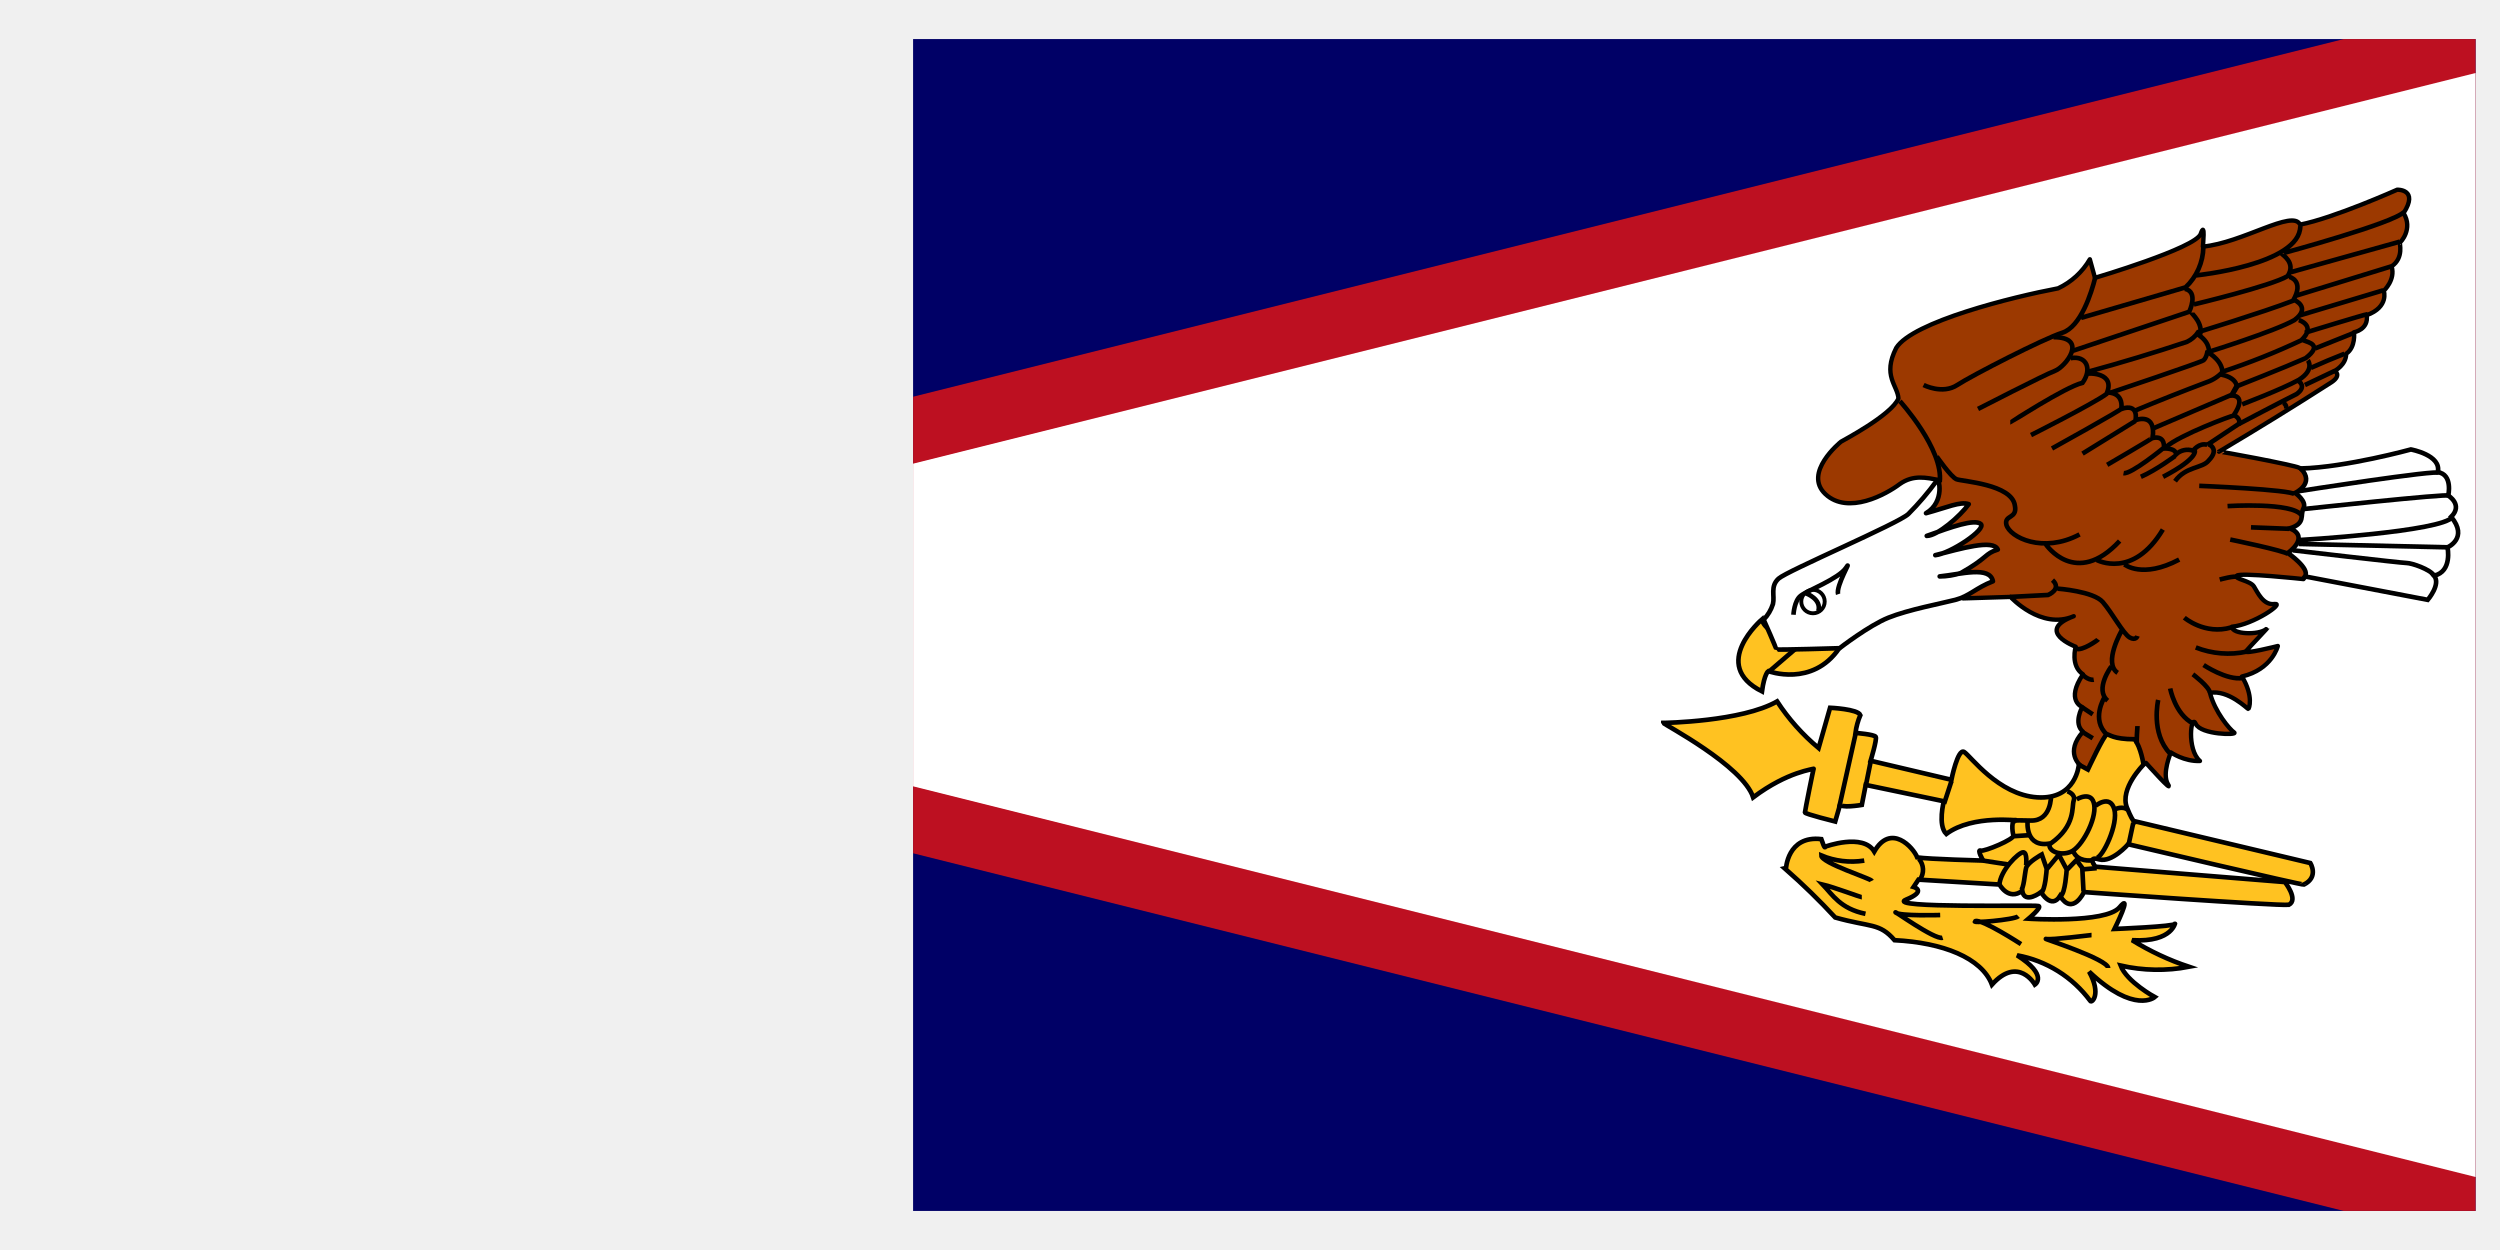
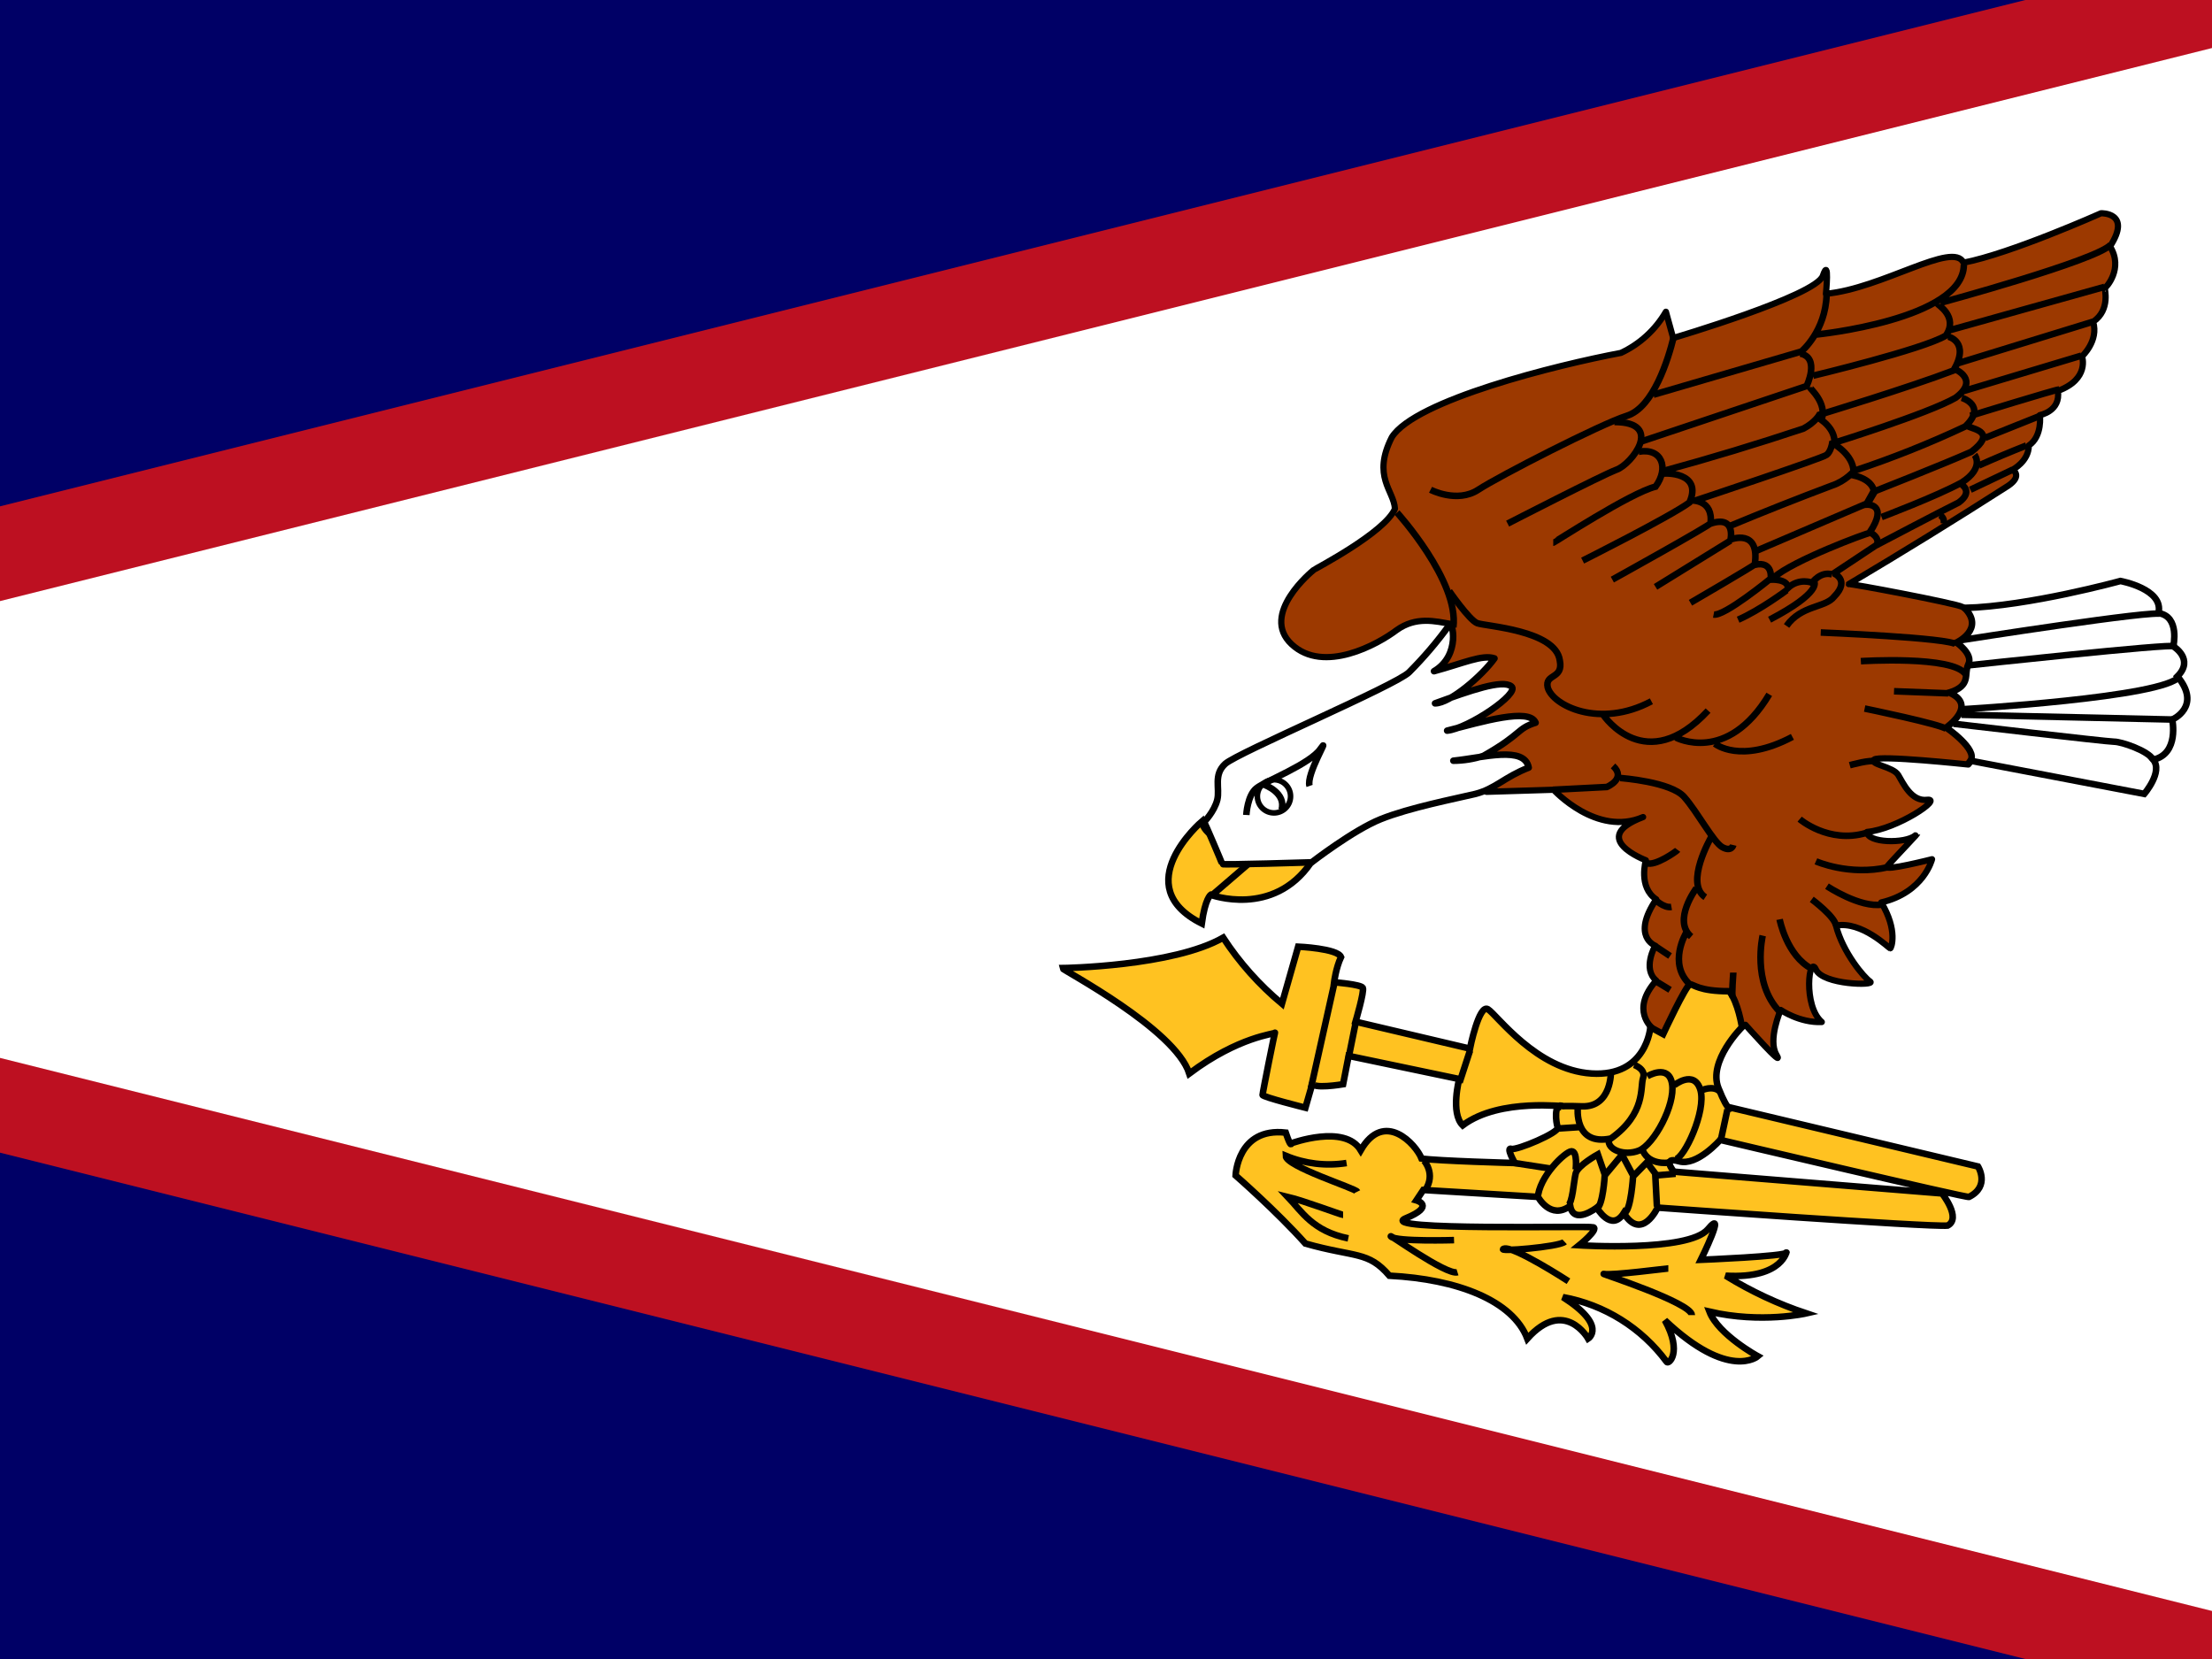
- <svg xmlns="http://www.w3.org/2000/svg" id="flag-icons-as" viewBox="0 0 1024 512">
+ <svg xmlns="http://www.w3.org/2000/svg" id="flag-icons-as" viewBox="0 0 640 480">
  <defs>
-     <clipPath id="clip-path" transform="translate(374 16)">
-       <rect width="640" height="480" fill="none" />
+     <clipPath id="as-a">
+       <path fill-opacity=".7" d="M0 0h640v480H0z" />
    </clipPath>
  </defs>
-   <g clip-path="url(#clip-path)">
-     <path d="M-374-16H650V496H-374Z" transform="translate(374 16)" fill="#006" />
-     <path d="M-374,240,650,496V-16Z" transform="translate(374 16)" fill="#bd1021" fill-rule="evenodd" />
-     <path d="M650,11.4V468.6L-264.3,240Z" transform="translate(374 16)" fill="#fff" fill-rule="evenodd" />
-     <path d="M478,297.4s-6.4-5.2,1.2-13.7c-4.1-3.4-.3-10.1-.3-10.1s-7-2.6.3-13.4c-5.3-3.5-3-11.3-3-11.3s-17-6.4-.8-12.5c-13.4,5.8-25.9-7.9-25.9-7.9l-19.4.6c-3.3-16.2-29-2.1-10-48.5-4.9-.9-10.4-2.3-16,1.7-5.4,4.1-21.1,12.8-30.4,4.1s6-21.2,6.4-21.5,20.6-10.8,23.5-17.7c-.3-5.3-6.7-9.3-.9-20.7,6.7-10.7,47.7-20.9,66.3-24.4a29.52,29.52,0,0,0,13-11.9l2.1,7.6s41.3-12.2,43.3-18,.9,5.2.9,5.2c16.2-1.5,36.9-15.4,39.8-9,13.6-2.6,39.8-14.3,39.8-14.3s9-.3,2.6,9.6c4,6.4-1.2,12-1.5,12s1.8,6.3-3.4,9.8c1.7,5.5-3.2,10-3.2,10s2.3,6.6-7,10c.9,5.9-5.2,7-5.2,7s.8,6.1-3.2,8.8c0,4.6-4.7,7-4.7,7s3,1.7-1.2,4.6q-22.85,14.66-46.2,28.5c0-.3,30.8,5.5,32.9,6.6s25.3,16.6,25.3,16.6l-23.6,29s-26.1-2.8-27.3-1.4,5.5,2,7,4.4,3.8,7.8,8.4,7.2-8.7,8.5-17.4,9.3c0,3.2,11,3.5,14,1,2.8-2.7-7,7.5-8.2,9s13-2.1,13-2.1-2.3,9.6-14.7,12.5c4.9,8.1,2.9,13.3,2.6,13.3s-8.2-8-15.7-6.6c2,7.8,8.1,15,9.9,16.2s-13.7,1-15.7-3.5-3.8,10.5,1.7,15.2c-6.4.3-11.9-3.5-11.9-3.5s-3.8,8.7-1.2,13-9-8.7-9-8.7l-22,9.3-5-8.4Z" transform="translate(374 16)" fill="#9c3900" stroke="#000" stroke-linejoin="round" stroke-width="1.8" fill-rule="evenodd" />
-     <path d="M307.3,280.1c.5,0,32.1-.5,46.6-8.8a86.43,86.43,0,0,0,17,19.1l4.7-16.5s11.4.5,12.4,3a28.13,28.13,0,0,0-2,7.3s7.7.6,8.3,1.6-2.1,9.8-2.1,9.8l33.1,7.8s2.6-13,5.2-11.4,14,17.6,30,18.6,17-13.4,17-13.4l3.7,2s6.7-14.4,7.8-14.4,2.5,2,11.3,2c2.6,3.1,3.7,10.4,3.7,10.4s-9.9,9.8-6.8,17.6,3.7,5.7,3.7,5.7l71.4,17s3.6,5.7-2.6,8.8c0,.5-72-16.5-72-16.5s-6.7,7.7-11.9,6.2-1.5,3-1.5,3l77.6,6.3s5.7,7.2,1.6,9.3c-5.2.5-83.9-5.2-83.9-5.2s-4.6,9.9-9.8,1.6c-3.6,5.7-7.8-1.6-7.8-1.6s-6.7,5.2-7.7-.5c-5.7,4.2-9.3-2.6-9.3-2.6l-33.2-2-2,3s5.7,1.6-3.1,5.2,52.8,2.1,54.3,2.6-4.1,5.2-4.1,5.2,31.5,2,37.2-4.6c5.7-6.8-2,8.8-2,8.8s24.8-1,24.8-2.1-.5,7.7-17.6,6.7A111.92,111.92,0,0,0,522.6,380a68.57,68.57,0,0,1-28-.5c2.6,6.7,14,12.9,14,12.9s-8.3,7.2-26.9-10.4c5.2,9.4,1,13,.5,12a48,48,0,0,0-30-18.7c13,8.3,7.3,12,7.3,12s-6.8-12-17.6,0c-4.2-11-20.2-17.2-39.9-18.2-6.2-7.2-9.8-5.2-24.3-9.3a274.11,274.11,0,0,0-20.2-19.7s.5-14,14.5-12.4c1.6,4.7,1.6,3.1,1.6,3.1s15.5-5.7,20.1,2c6.8-11.8,16-1.7,17.6,2.4,4.5.7,27,1.3,27,1.3s-2.7-4.7-1-4.1c1.5.5,13.9-4.7,13.4-6.2s-1-6.8,1-6.3-17.6-2.5-28.5,5.7c-3.6-3.6-1-13.4-1-13.4l-32-6.7-1.6,8.2s-9.4,1.6-8.8-.5l-2.1,7.3s-12.4-3.1-12.4-3.7,3.6-18.6,3.6-18c0,.4-10.4,1-24.8,11.8-4.2-13-36.8-30-36.8-30.5Z" transform="translate(374 16)" fill="#ffc221" stroke="#000" stroke-width="1.9" fill-rule="evenodd" />
-     <path d="M386,284.8l-6.7,30m12.9-18.7-2,9.9m35.1-2-3,9.2M482.7,367c-.5,0-16.5,2.1-18.6,1.6s25.4,8.3,25.4,11.9m-35.7-9.8s-16-10.4-18.7-9.4c-2.5,1,16-.5,17.6-2m-32-.5s-16.6.5-18.2-1,16,11.3,19.2,10.3m-33.1-16.6c-.5,0-11.4-4.1-16-5.2,4,4.2,7.2,9.9,17.5,12m2.6-13.5c-.5-1-20.7-7.3-20.7-10.4a32.61,32.61,0,0,0,17.6,2.1M499.8,321l-2,9.3" transform="translate(374 16)" fill="none" stroke="#000" stroke-width="1.9" />
-     <path d="M347.7,237.7s-21.7,18.6,0,29.5c1-7.3,2.6-8.3,2.6-8.3s18,6.7,29-9.3c-4.7-6.8-13-4.2-13-4.2s-17,0-18.6-7.7Z" transform="translate(374 16)" fill="#ffc221" stroke="#000" stroke-width="1.9" fill-rule="evenodd" />
-     <path d="M365.8,246l-15,12.9M412,335.8a6.94,6.94,0,0,1,.4,8.5m72.4-4.7-5.7.5m-40.9-3.6,10.4,1.6m17.5-28.2s.3,10.5-8.4,10.2-5.9.3-5.9.3" transform="translate(374 16)" fill="none" stroke="#000" stroke-width="1.9" />
-     <path d="M472.8,308.1s3.5,1.2,2.6,3.8.9,10.2-9.3,17.5c-10.8,2.3-9.6-9-9.6-9" transform="translate(374 16)" fill="none" stroke="#000" stroke-width="1.9" />
-     <path d="M476.6,311.4s6.3-3.8,7.2,2.3-5.2,17.4-9.6,19.2-9.3-.3-8.7-3.2M484.4,314s5.8-4.7,7.6,1.4-4.7,19.8-7.3,20m7.8-20s3-1.4,5,.3m-14.3,20.6c-1.1.3-6,.6-7.8-3.2m-18.3-7-6.1.4m28.4,22.6-.5-9.6-2.4-3.2-4,4.1s-.6,9.6-2.4,10.5m2.4-10.8-3.2-6-5,6s-.5,8.7-2.3,9.6m2.3-9.9-2-5.8s-5.8,3.2-6.4,5.5-.9,8.7-2.3,9.3m2.3-10.4s.6-5.3-1.2-5.3-9.5,7.3-9.8,13.7" transform="translate(374 16)" fill="none" stroke="#000" stroke-width="1.9" />
-     <path d="M348.4,237.8a16.24,16.24,0,0,0,3.8-6.4c.8-3.4-1.2-7.2,2.3-10.4s49.4-22.7,53.2-26.5a115.7,115.7,0,0,0,11.6-13.6c.9-1.8,3.5,8.7-4.4,13.3,8.5-2.3,14-4.9,17.5-3.7-3.5,4.9-12.8,13-17.2,13,10.2-3.7,19.5-7,22.1-4.9s-12.5,12.2-18.6,12.8c10.2-2.6,23.8-6.7,25.6-2.3-5.5,1.7-3.8,3.2-15.1,9.6a28.54,28.54,0,0,1-8.7,1.4c8.7-.9,20.6-4.4,21.8,2-7,2.7-9.6,6.1-15.4,7.6s-19.2,4-27.4,7.3c-8,3.2-20,12.5-20,12.5s-25.9.8-25.9.5-5-11.9-5.2-12.2Z" transform="translate(374 16)" fill="#fff" stroke="#000" stroke-linejoin="round" stroke-width="1.9" fill-rule="evenodd" />
-     <path d="M360.6,235.8s.3-5.8,3-7.8c2.5-2,15.6-7,18.5-11.4s-4.3,7.6-3.2,10.8m-13-.3s6.3,2.3,4.9,7.2" transform="translate(374 16)" fill="none" stroke="#000" stroke-width="1.9" />
-     <path d="M373.4,230.4a4.8,4.8,0,1,1-4.8-4.8,4.8,4.8,0,0,1,4.8,4.8Z" transform="translate(374 16)" fill="none" stroke="#000" stroke-width="1.6" />
-     <path d="M570.1,220.1l50.3,9.6s5.5-6.4,2.6-9.9c7.6-1.7,5.5-11.6,5.5-11.6s8.7-3.8,1.5-12.5c5-5-1.2-8.7-1.2-8.7s2-8.7-4.3-9.6c1.7-7-11-9.3-11-9.3s-26.5,7.3-45.1,7.8c6,6.1-2.3,10-2.3,10s4.9,3.4,3.4,6.3,1,6.1-5.5,8.2c8.4,3.7-.9,10.1-.9,10.1s9.3,6.4,7,9.6Z" transform="translate(374 16)" fill="#fff" stroke="#000" stroke-width="1.9" fill-rule="evenodd" />
-     <path d="M565.2,209.4s44.4,5.2,46.5,5.2,9.8,2.6,11.3,5.2m-55.5-13,61.9,1.4m-61.6-3s58.7-3.4,62.8-9.5m-61-3.2s59-6.4,59.5-5.5m-61.6-1.8s57.2-9,57.8-7.5M404.2,148.3s18,19.8,16.3,33.2" transform="translate(374 16)" fill="none" stroke="#000" stroke-width="1.9" />
-     <path d="M419.3,171s5.8,8.4,8.1,9.3,22.7,2,23.9,10.8c1.1,5.5-4.4,3.7-3.5,7.8,1.4,5.2,15,12,30,4M464,207s12.2,18,30.2-1.4m-9.3,7.8s14.8,7.9,27-12.5m-15.7,14.3s7.3,6,22.4-2m20.9-8.2s22.4,4.6,23.8,6M548,200l15.7.6m-25.3-9.3s26.8-1.7,30.3,3.8M526.8,183s37.5,1.5,39.2,3.5m-30.8,34.9s6.4-1.8,7.3-1M520.7,237s8.4,7.2,19.2,4m-14.5,8.2a36.15,36.15,0,0,0,20.9,1.7m-17.7,5.5s9.6,6.4,16,5.3m-20.4-1.5s6.7,5,7,7.6M514.9,266s2,10.5,9.3,14.3M510,270.7s-3.2,13.6,4.9,22m-13.4-11.3c0,.3-.5,6.4-.2,7m-52-59.9,15.6-.8s5.8-2.4,1.8-6.1m2,3.5c.3,0,14.8,1.1,18.6,5.5s8.4,13,11,14.5,3.2-.6,3.2-.6m-6.4-2.3s-7.8,13.4-1.7,17.4m-2.6-2.6s-7,9.3-1.5,14m-1.4-1.2s-5.5,9,1.1,15.1m-3.6-39c-.3.4-6.7,4.9-9,3.8m2.3,10.4s2.6,2.7,4.9,2.3M479,273.8l4.2,2.8m-3.6,7.6,3.6,2.2M413.9,141.7s7.7,4,13.8,0,35.4-19,43-21.4,12-16.5,13.5-22.6m-5.8,16.5,42.8-12.5a23.28,23.28,0,0,0,7.3-16.5m-3,11.6s42.7-4.3,42.7-20.2m-6.7,11s45-12.2,49.2-16.8" transform="translate(374 16)" fill="none" stroke="#000" stroke-width="1.9" />
-     <path d="M436.2,151.5s27.2-14,31.5-15.6,14-13.8-.6-13.8" transform="translate(374 16)" fill="none" stroke="#000" stroke-width="1.9" />
-     <path d="M449.4,157c.3,0,22.3-14.4,29.6-16.2,4-5.5,1.8-11.3-4.9-10.1" transform="translate(374 16)" fill="none" stroke="#000" stroke-width="1.9" />
-     <path d="M480.9,137.1c.6-.3,11.9-.6,7.9,8.3-5.8,4.2-30.9,16.8-30.9,16.8M475,127.7l47.7-16s4-8.2-1.8-9.4m39.7-14.4c0,.3,6.1,3.7,2.4,9.2-6.7,4-38.4,11.6-38.4,11.6M608.9,83l-45,12.6m41.6-2.5-39,12m35.7-2.2-34.6,10.4m28.1-.6c-.9,0-25.6,7.6-25.6,7.6m20.2,0-16,6.4m12,2.2q-7,2.74-13.8,5.8m9.8,1.2-12.2,5.8m-8.9,7.3a2.2,2.2,0,0,1,1.2,2.5m-32,14.3s5.1,1.9.3,6.8c-2.5,3.3-9.5,2.4-13.8,8.5m46.8-83.7s6.4,1.5,1.5,9.8c-12.8,4.9-38.8,12.8-38.8,12.8a11.43,11.43,0,0,1-4.6,4q-20,6.66-40.3,12.2m84.3-29.3s7,3,0,8.2c-8,4.6-35.7,13.2-35.7,13.2s-.4,2.4-1.6,3.3-37.9,13.2-37.9,13.2" transform="translate(374 16)" fill="none" stroke="#000" stroke-width="1.9" />
-     <path d="M567.6,115.1s7.4,2.2,1,8.3a289.17,289.17,0,0,1-32.1,12.8,15.57,15.57,0,0,1-6.5,4.3q-14.75,5.55-29.3,11.6m68.8-28.7c2.1.9,8,1.8.9,7.3-8.3,3.7-28.4,11.6-28.4,11.6l-1.9,3.4-32,13.7m63.2-27.8s3,3.7-3.7,8c-7.3,4-23.2,10-23.2,10m23.2-9.4s3.4,2.1-.9,5.2c-4.9,2.4-24.1,12.5-24.1,12.5l-12.5,8.3" transform="translate(374 16)" fill="none" stroke="#000" stroke-width="1.9" />
-     <path d="M523.6,112c0,.4,5.2,4.6,3.4,9.5,4.6,3.4,3.7,7,3.7,7s6.4,3.7,5.5,9c6.4,1.5,6,5.1,6,5.1l-2,3.4s6.3-.3.8,8c3.4,1.8,1.9,3.9,1.9,3.9m-1.9-3.7c-.9,0-22.3,8-27.8,12.9" transform="translate(374 16)" fill="none" stroke="#000" stroke-width="1.9" />
-     <path d="M489.4,144.8s6.4-.3,5.5,6.7c7.4-2.5,5.8,4.6,5.8,4.6s8.6-3.4,7,7.3c5.6-1.2,4.6,4.3,4.6,4.3s5-.3,5,2.4a7,7,0,0,1,7-1.5s2.4-3.4,5.8-2.4m-34.9-15c0,.6-28.7,16.5-28.7,16.5m34.2-11.3L479,169.8m29-6.7c0,.3-18.9,11.3-18.9,11.3m23.2-7s-13.4,11-16.5,10.4m21.1-7s-7.6,5.7-14,8.5m22-11s2.4,3-12.9,11" transform="translate(374 16)" fill="none" stroke="#000" stroke-width="1.9" />
+   <g clip-path="url(#as-a)">
+     <path fill="#006" d="M-374-16H650v512H-374z" />
+     <path fill="#bd1021" fill-rule="evenodd" d="M-374 240 650 496V-16L-374 240z" />
+     <path fill="#fff" fill-rule="evenodd" d="M650 11.4v457.2L-264.3 240 650 11.4z" />
+     <g stroke="#000">
+       <path fill="#9c3900" fill-rule="evenodd" stroke-linejoin="round" stroke-width="1.8" d="M478 297.4s-6.4-5.2 1.2-13.7c-4.1-3.4-.3-10.1-.3-10.1s-7-2.6.3-13.4c-5.3-3.5-3-11.3-3-11.3s-17-6.4-.8-12.5c-13.4 5.8-25.9-7.9-25.9-7.9l-19.4.6c-3.3-16.2-29-2.1-10-48.5-4.9-.9-10.4-2.3-16 1.7-5.4 4.1-21.1 12.8-30.4 4.1s6-21.2 6.4-21.5c.3-.3 20.6-10.8 23.5-17.7-.3-5.3-6.7-9.3-.9-20.7 6.7-10.7 47.7-20.9 66.3-24.4a29.5 29.5 0 0 0 13-11.9l2.1 7.6s41.3-12.2 43.3-18 .9 5.2.9 5.2c16.2-1.5 36.9-15.4 39.8-9 13.6-2.6 39.8-14.3 39.8-14.3s9-.3 2.6 9.6c4 6.4-1.2 12-1.5 12-.2 0 1.8 6.3-3.4 9.8 1.7 5.5-3.2 10-3.2 10s2.3 6.6-7 10c.9 5.9-5.2 7-5.2 7s.8 6.1-3.2 8.8c0 4.6-4.7 7-4.7 7s3 1.7-1.2 4.6a1568 1568 0 0 1-46.2 28.5c0-.3 30.8 5.5 32.9 6.6s25.3 16.6 25.3 16.6l-23.6 29s-26.1-2.8-27.3-1.4 5.5 2 7 4.4c1.4 2.3 3.8 7.8 8.4 7.2 4.7-.5-8.7 8.5-17.4 9.3 0 3.2 11 3.5 14 1 2.8-2.7-7 7.5-8.2 9s13-2.1 13-2.1-2.3 9.6-14.7 12.5c4.9 8.1 2.9 13.3 2.6 13.3s-8.2-8-15.7-6.6c2 7.8 8.1 15 9.9 16.2 1.7 1.2-13.7 1-15.7-3.5s-3.8 10.5 1.7 15.2c-6.4.3-11.9-3.5-11.9-3.5s-3.8 8.7-1.2 13c2.6 4.4-9-8.7-9-8.7l-22 9.3-5-8.4z" />
+       <path fill="#ffc221" fill-rule="evenodd" stroke-width="1.9" d="M307.3 280.1c.5 0 32.1-.5 46.6-8.8a86.3 86.3 0 0 0 17 19.1l4.7-16.5s11.4.5 12.4 3c-1.5 3.2-2 7.3-2 7.3s7.7.6 8.3 1.6c.5 1-2.1 9.8-2.1 9.8l33.1 7.8s2.6-13 5.2-11.4c2.6 1.6 14 17.6 30 18.6s17-13.4 17-13.4l3.7 2s6.7-14.4 7.8-14.4 2.5 2 11.3 2c2.6 3.1 3.7 10.4 3.7 10.4s-9.9 9.8-6.8 17.6 3.7 5.7 3.7 5.7l71.4 17s3.6 5.7-2.6 8.8c0 .5-72-16.5-72-16.5s-6.7 7.7-11.9 6.2-1.5 3-1.5 3l77.6 6.3s5.7 7.2 1.6 9.3c-5.2.5-83.9-5.2-83.9-5.2s-4.6 9.9-9.8 1.6c-3.6 5.7-7.8-1.6-7.8-1.6s-6.7 5.2-7.7-.5c-5.7 4.2-9.3-2.6-9.3-2.6l-33.2-2-2 3s5.7 1.6-3.1 5.2c-8.8 3.7 52.8 2.1 54.3 2.6 1.6.6-4.1 5.2-4.1 5.2s31.5 2 37.2-4.6c5.7-6.8-2 8.8-2 8.8s24.8-1 24.8-2.1-.5 7.7-17.6 6.7a112 112 0 0 0 23.3 10.9s-13 3-28-.5c2.6 6.7 14 12.9 14 12.9s-8.3 7.2-26.9-10.4c5.2 9.4 1 13 .5 12a48 48 0 0 0-30-18.7c13 8.3 7.3 12 7.3 12s-6.8-12-17.6 0c-4.2-11-20.2-17.2-39.9-18.2-6.2-7.2-9.8-5.2-24.3-9.3-8.3-9.3-20.2-19.7-20.2-19.7s.5-14 14.5-12.4c1.6 4.7 1.6 3.1 1.6 3.1s15.5-5.7 20.1 2c6.8-11.8 16-1.7 17.6 2.4 4.5.7 27 1.3 27 1.3s-2.7-4.7-1-4.1c1.5.5 13.9-4.7 13.4-6.2-.6-1.6-1-6.8 1-6.3 2 .6-17.6-2.5-28.5 5.7-3.6-3.6-1-13.4-1-13.4l-32-6.7-1.6 8.2s-9.4 1.6-8.8-.5l-2.1 7.3s-12.4-3.1-12.4-3.7 3.6-18.6 3.6-18c0 .4-10.4 1-24.8 11.8-4.2-13-36.8-30-36.8-30.5z" />
+       <path fill="none" stroke-width="1.9" d="m386 284.8-6.7 30m12.9-18.7-2 9.9m35.1-2-3 9.2m60.4 53.8c-.5 0-16.5 2.1-18.6 1.6-2-.5 25.4 8.3 25.4 11.9m-35.7-9.8s-16-10.4-18.7-9.4c-2.5 1 16-.5 17.6-2m-32-.5s-16.6.5-18.2-1 16 11.3 19.2 10.3m-33.1-16.6c-.5 0-11.4-4.1-16-5.2 4 4.2 7.2 9.9 17.5 12m2.6-13.5c-.5-1-20.7-7.3-20.7-10.4a32.6 32.6 0 0 0 17.6 2.1M499.8 321l-2 9.3" />
+       <path fill="#ffc221" fill-rule="evenodd" stroke-width="1.9" d="M347.7 237.7s-21.7 18.6 0 29.5c1-7.3 2.6-8.3 2.6-8.3s18 6.7 29-9.3c-4.7-6.8-13-4.2-13-4.2s-17 0-18.6-7.7z" />
+       <path fill="none" stroke-width="1.9" d="m365.8 246-15 12.9m61.2 76.9s3.5 3.8.4 8.5m72.4-4.7-5.7.5m-40.9-3.6 10.4 1.6m17.5-28.2s.3 10.5-8.4 10.2c-8.8-.3-5.9.3-5.9.3" />
+       <path fill="none" stroke-width="1.9" d="M472.8 308.1s3.5 1.2 2.6 3.8c-.9 2.6.9 10.2-9.3 17.5-10.8 2.3-9.6-9-9.6-9" />
+       <path fill="none" stroke-width="1.9" d="M476.6 311.4s6.3-3.8 7.2 2.3c.9 6-5.2 17.4-9.6 19.2-4.3 1.7-9.3-.3-8.7-3.2m18.9-15.7s5.8-4.7 7.6 1.4c1.7 6.1-4.7 19.8-7.3 20m7.8-20s3-1.4 5 .3m-14.3 20.6c-1.1.3-6 .6-7.8-3.2m-18.3-7-6.1.4m28.4 22.6-.5-9.6-2.4-3.2-4 4.1s-.6 9.6-2.4 10.5m2.4-10.8-3.2-6-5 6s-.5 8.7-2.3 9.6m2.3-9.9-2-5.8s-5.8 3.2-6.4 5.5c-.6 2.4-.9 8.7-2.3 9.3m2.3-10.4s.6-5.3-1.2-5.3c-1.7 0-9.5 7.3-9.8 13.7" />
+       <path fill="#fff" fill-rule="evenodd" stroke-linejoin="round" stroke-width="1.9" d="M348.4 237.8s2.9-2.9 3.8-6.4c.8-3.4-1.2-7.2 2.3-10.4s49.4-22.7 53.2-26.5a115 115 0 0 0 11.6-13.6c.9-1.8 3.5 8.7-4.4 13.3 8.5-2.3 14-4.9 17.5-3.7-3.5 4.9-12.8 13-17.2 13 10.2-3.7 19.5-7 22.1-4.9 2.6 2-12.5 12.2-18.6 12.8 10.2-2.6 23.8-6.7 25.6-2.3-5.5 1.7-3.8 3.2-15.1 9.6a28.5 28.5 0 0 1-8.7 1.4c8.7-.9 20.6-4.4 21.8 2-7 2.7-9.6 6.1-15.4 7.6-5.9 1.4-19.2 4-27.4 7.3-8 3.2-20 12.5-20 12.5s-25.9.8-25.9.5c0-.3-5-11.9-5.2-12.2z" />
+       <path fill="none" stroke-width="1.9" d="M360.6 235.8s.3-5.8 3-7.8c2.5-2 15.6-7 18.5-11.4 3-4.3-4.3 7.6-3.2 10.8m-13-.3s6.3 2.3 4.9 7.2" />
+       <path fill="none" stroke-width="1.6" d="M373.4 230.4a4.8 4.8 0 1 1-9.6 0 4.8 4.8 0 0 1 9.6 0z" />
+       <path fill="#fff" fill-rule="evenodd" stroke-width="1.9" d="m570.1 220.1 50.3 9.6s5.5-6.4 2.6-9.9c7.6-1.7 5.5-11.6 5.5-11.6s8.7-3.8 1.5-12.5c5-5-1.2-8.7-1.2-8.7s2-8.7-4.3-9.6c1.7-7-11-9.3-11-9.3s-26.5 7.3-45.1 7.8c6 6.1-2.3 10-2.3 10s4.9 3.4 3.4 6.3c-1.4 3 1 6.1-5.5 8.2 8.4 3.7-.9 10.1-.9 10.1s9.3 6.4 7 9.6z" />
+       <path fill="none" stroke-width="1.9" d="M565.2 209.4s44.4 5.2 46.5 5.2 9.8 2.6 11.3 5.2m-55.5-13 61.9 1.4m-61.6-3s58.7-3.4 62.8-9.5m-61-3.2s59-6.4 59.5-5.5m-61.6-1.8s57.2-9 57.8-7.5m-221.1-29.4s18 19.8 16.3 33.2" />
+       <path fill="none" stroke-width="1.9" d="M419.3 171s5.8 8.4 8.1 9.3 22.7 2 23.9 10.8c1.1 5.5-4.4 3.7-3.5 7.8 1.4 5.2 15 12 30 4M464 207s12.2 18 30.2-1.4m-9.3 7.8s14.8 7.9 27-12.5m-15.7 14.3s7.3 6 22.4-2m20.9-8.2s22.4 4.6 23.8 6M548 200l15.7.6m-25.3-9.3s26.8-1.7 30.3 3.8M526.8 183s37.5 1.5 39.2 3.5m-30.8 34.9s6.4-1.8 7.3-1M520.7 237s8.4 7.2 19.2 4m-14.5 8.2s9.6 4.3 20.9 1.7m-17.7 5.5s9.6 6.4 16 5.3m-20.4-1.5s6.7 5 7 7.6m-16.3-1.8s2 10.5 9.3 14.3m-14.2-9.6s-3.2 13.6 4.9 22m-13.4-11.3c0 .3-.5 6.4-.2 7m-52-59.9 15.6-.8s5.8-2.4 1.8-6.1m2 3.5c.3 0 14.8 1.1 18.6 5.5 3.8 4.3 8.4 13 11 14.5 2.7 1.5 3.2-.6 3.2-.6m-6.4-2.3s-7.8 13.4-1.7 17.4m-2.6-2.6s-7 9.3-1.5 14m-1.4-1.2s-5.5 9 1.1 15.1m-3.6-39c-.3.4-6.7 4.9-9 3.8m2.3 10.4s2.6 2.7 4.9 2.3m-4.6 11.4 4.2 2.8m-3.6 7.6 3.6 2.2m-69.3-144.7s7.7 4 13.8 0c6.1-4 35.4-19 43-21.4 7.7-2.4 12-16.5 13.5-22.6m-5.8 16.5 42.8-12.5s7-5.8 7.3-16.5m-3 11.6s42.7-4.3 42.7-20.2m-6.7 11s45-12.2 49.2-16.8" />
+       <path fill="none" stroke-width="1.9" d="M436.2 151.5s27.2-14 31.5-15.6c4.3-1.5 14-13.8-.6-13.8" />
+       <path fill="none" stroke-width="1.9" d="M449.4 157c.3 0 22.3-14.4 29.6-16.2 4-5.5 1.8-11.3-4.9-10.1" />
+       <path fill="none" stroke-width="1.9" d="M480.9 137.1c.6-.3 11.9-.6 7.9 8.3-5.8 4.2-30.9 16.8-30.9 16.8m17.1-34.5 47.7-16s4-8.2-1.8-9.4m39.7-14.4c0 .3 6.1 3.7 2.4 9.2-6.7 4-38.4 11.6-38.4 11.6M608.9 83l-45 12.6m41.6-2.5-39 12m35.7-2.2-34.6 10.4m28.1-.6c-.9 0-25.6 7.6-25.6 7.6m20.2 0-16 6.4m12 2.2a321 321 0 0 0-13.8 5.8m9.8 1.2-12.2 5.8m-8.9 7.3s1.5.6 1.2 2.5m-32 14.3s5.1 1.9.3 6.8c-2.5 3.3-9.5 2.4-13.8 8.5m46.8-83.7s6.4 1.5 1.5 9.8c-12.8 4.9-38.8 12.8-38.8 12.8s-1.2 2.2-4.6 4a758.6 758.6 0 0 1-40.3 12.2m84.3-29.3s7 3 0 8.2c-8 4.6-35.7 13.2-35.7 13.2s-.4 2.4-1.6 3.3c-1.2 1-37.9 13.2-37.9 13.2" />
+       <path fill="none" stroke-width="1.9" d="M567.6 115.1s7.4 2.2 1 8.3a289 289 0 0 1-32.1 12.8s-2.5 3-6.5 4.3a919 919 0 0 0-29.3 11.6m68.8-28.7c2.1.9 8 1.8.9 7.3-8.3 3.7-28.4 11.6-28.4 11.6l-1.9 3.4-32 13.7m63.2-27.8s3 3.7-3.7 8c-7.3 4-23.2 10-23.2 10m23.2-9.4s3.4 2.1-.9 5.2c-4.9 2.4-24.1 12.5-24.1 12.5l-12.5 8.3" />
+       <path fill="none" stroke-width="1.9" d="M523.6 112c0 .4 5.2 4.6 3.4 9.5 4.6 3.4 3.7 7 3.7 7s6.4 3.7 5.5 9c6.4 1.5 6 5.1 6 5.1l-2 3.4s6.3-.3.8 8c3.4 1.8 1.9 3.9 1.9 3.9m-1.9-3.7c-.9 0-22.3 8-27.8 12.9" />
+       <path fill="none" stroke-width="1.9" d="M489.4 144.8s6.4-.3 5.5 6.7c7.4-2.5 5.8 4.6 5.8 4.6s8.6-3.4 7 7.3c5.6-1.2 4.6 4.3 4.6 4.3s5-.3 5 2.4c3.3-3 7-1.5 7-1.5s2.4-3.4 5.8-2.4m-34.9-15c0 .6-28.7 16.5-28.7 16.5m34.2-11.3L479 169.8m29-6.7c0 .3-18.9 11.3-18.9 11.3m23.2-7s-13.4 11-16.5 10.4m21.1-7s-7.6 5.7-14 8.5m22-11s2.4 3-12.9 11" />
+     </g>
  </g>
</svg>
